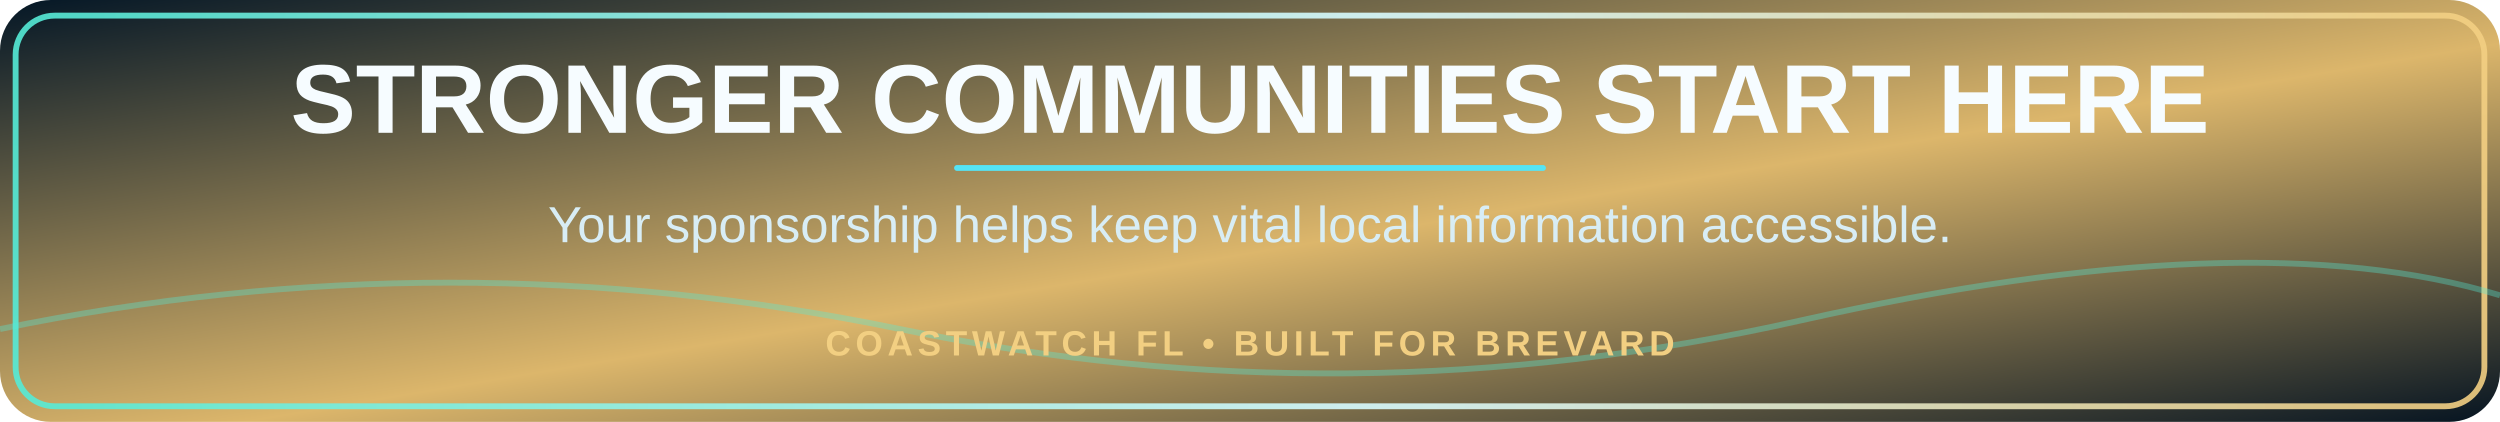
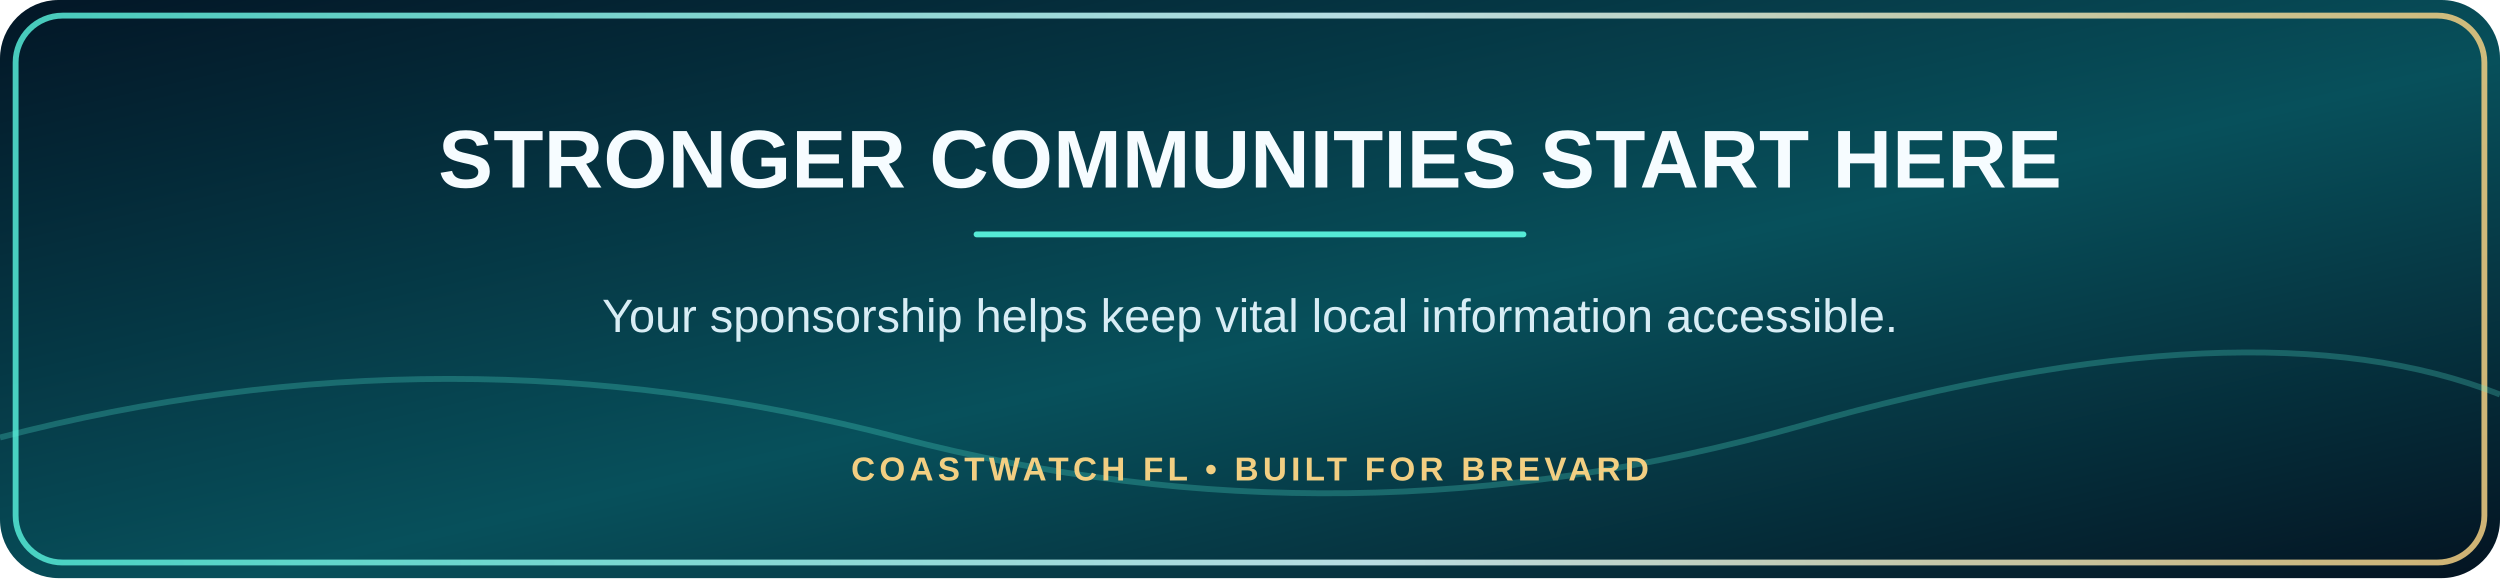
- <svg xmlns="http://www.w3.org/2000/svg" viewBox="0 0 640 108" role="img" aria-labelledby="title desc">
+ <svg xmlns="http://www.w3.org/2000/svg" viewBox="0 0 640 148" role="img" aria-labelledby="title desc">
  <defs>
    <linearGradient id="bg" x1="0" y1="0" x2="1" y2="1">
      <stop stop-color="#031626" />
-       <stop offset=".55" stop-color="#dcb66b" />
+       <stop offset=".55" stop-color="#07505b" />
      <stop offset="1" stop-color="#041321" />
    </linearGradient>
    <linearGradient id="edge">
      <stop stop-color="#55ead6" />
      <stop offset=".55" stop-color="#d8fbff" />
      <stop offset="1" stop-color="#f2cf82" />
    </linearGradient>
    <linearGradient id="gloss">
      <stop stop-color="#fff" stop-opacity="0" />
-       <stop offset=".48" stop-color="#fff" stop-opacity=".42" />
-       <stop offset=".55" stop-color="#fff" stop-opacity=".08" />
+       <stop offset=".48" stop-color="#fff" stop-opacity=".34" />
+       <stop offset=".55" stop-color="#fff" stop-opacity=".06" />
      <stop offset="1" stop-color="#fff" stop-opacity="0" />
    </linearGradient>
  </defs>
-   <rect width="640" height="108" rx="13" fill="url(#bg)" />
-   <rect x="4" y="4" width="632" height="100" rx="10" fill="none" stroke="url(#edge)" stroke-opacity=".9" stroke-width="1.5" />
-   <path d="M0 84.24 Q115.2 60.48 230.4 84.24 T460.8 82.08 T640 75.6" fill="none" stroke="#55ead6" stroke-opacity=".35" stroke-width="1.5" />
-   <text x="320" y="34" text-anchor="middle" fill="#f6fcff" font-family="Arial,sans-serif" font-size="25" font-weight="800" letter-spacing="0">STRONGER COMMUNITIES START HERE</text>
-   <path d="M245 43 H395" stroke="#55e4f5" stroke-width="1.5" stroke-linecap="round" />
-   <text x="320" y="62" text-anchor="middle" fill="#d8edf5" font-family="Arial,sans-serif" font-size="13">Your sponsorship helps keep vital local information accessible.</text>
-   <text x="320" y="91" text-anchor="middle" fill="#f2cf82" font-family="Arial,sans-serif" font-size="9" font-weight="700" letter-spacing="1.2">COASTWATCH FL  •  BUILT FOR BREVARD</text>
-   <rect x="-140.8" y="0" width="76.8" height="108" fill="url(#gloss)" transform="skewX(-22)">
-     <animate attributeName="x" values="-140.8;704" dur="5s" repeatCount="indefinite" />
+   <rect width="640" height="148" rx="15" fill="url(#bg)" />
+   <rect x="4" y="4" width="632" height="140" rx="12" fill="none" stroke="url(#edge)" stroke-opacity=".85" stroke-width="1.5" />
+   <path d="M0 112 Q115 82 230 112 T461 109 T640 101" fill="none" stroke="#55ead6" stroke-opacity=".26" stroke-width="1.5" />
+   <text x="320" y="48" text-anchor="middle" fill="#f6fcff" font-family="Arial,sans-serif" font-size="21" font-weight="800" letter-spacing=".1">STRONGER COMMUNITIES START HERE</text>
+   <path d="M250 60 H390" stroke="#55ead6" stroke-width="1.5" stroke-linecap="round" />
+   <text x="320" y="85" text-anchor="middle" fill="#d8edf5" font-family="Arial,sans-serif" font-size="12">Your sponsorship helps keep vital local information accessible.</text>
+   <text x="320" y="123" text-anchor="middle" fill="#f2cf82" font-family="Arial,sans-serif" font-size="8.5" font-weight="700" letter-spacing="1.1">COASTWATCH FL  •  BUILT FOR BREVARD</text>
+   <rect x="-140" y="0" width="78" height="148" fill="url(#gloss)" transform="skewX(-22)">
+     <animate attributeName="x" values="-140;704" dur="5s" repeatCount="indefinite" />
  </rect>
</svg>
